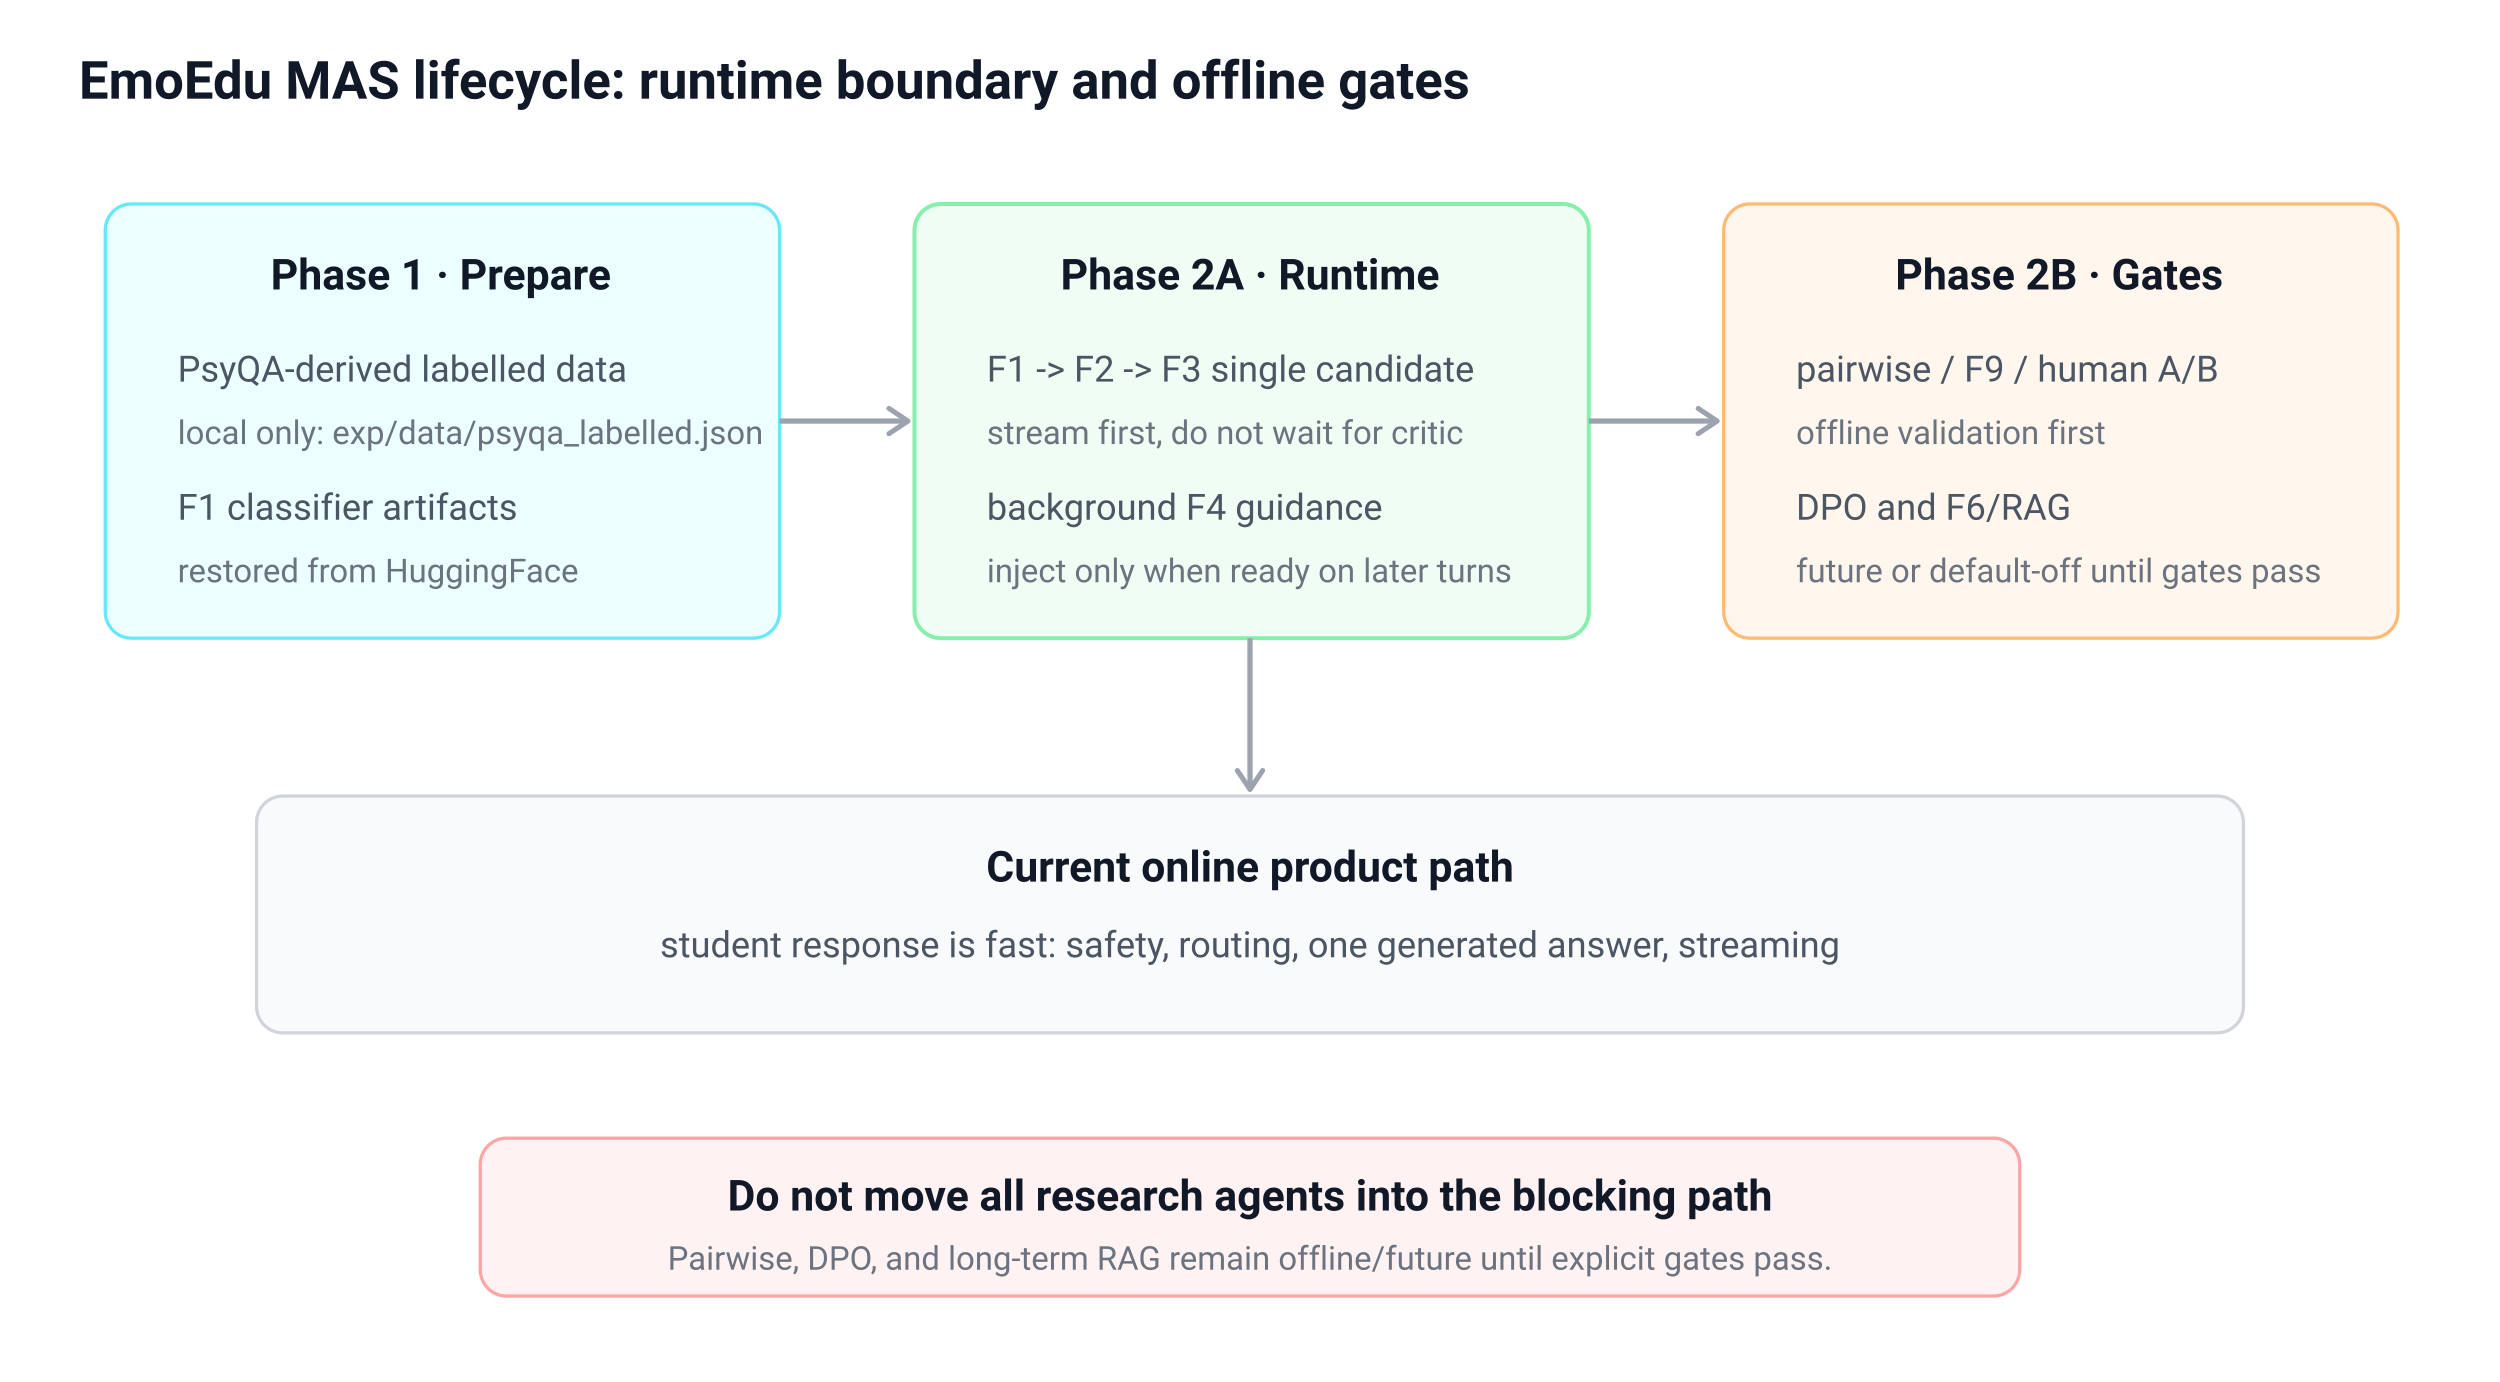
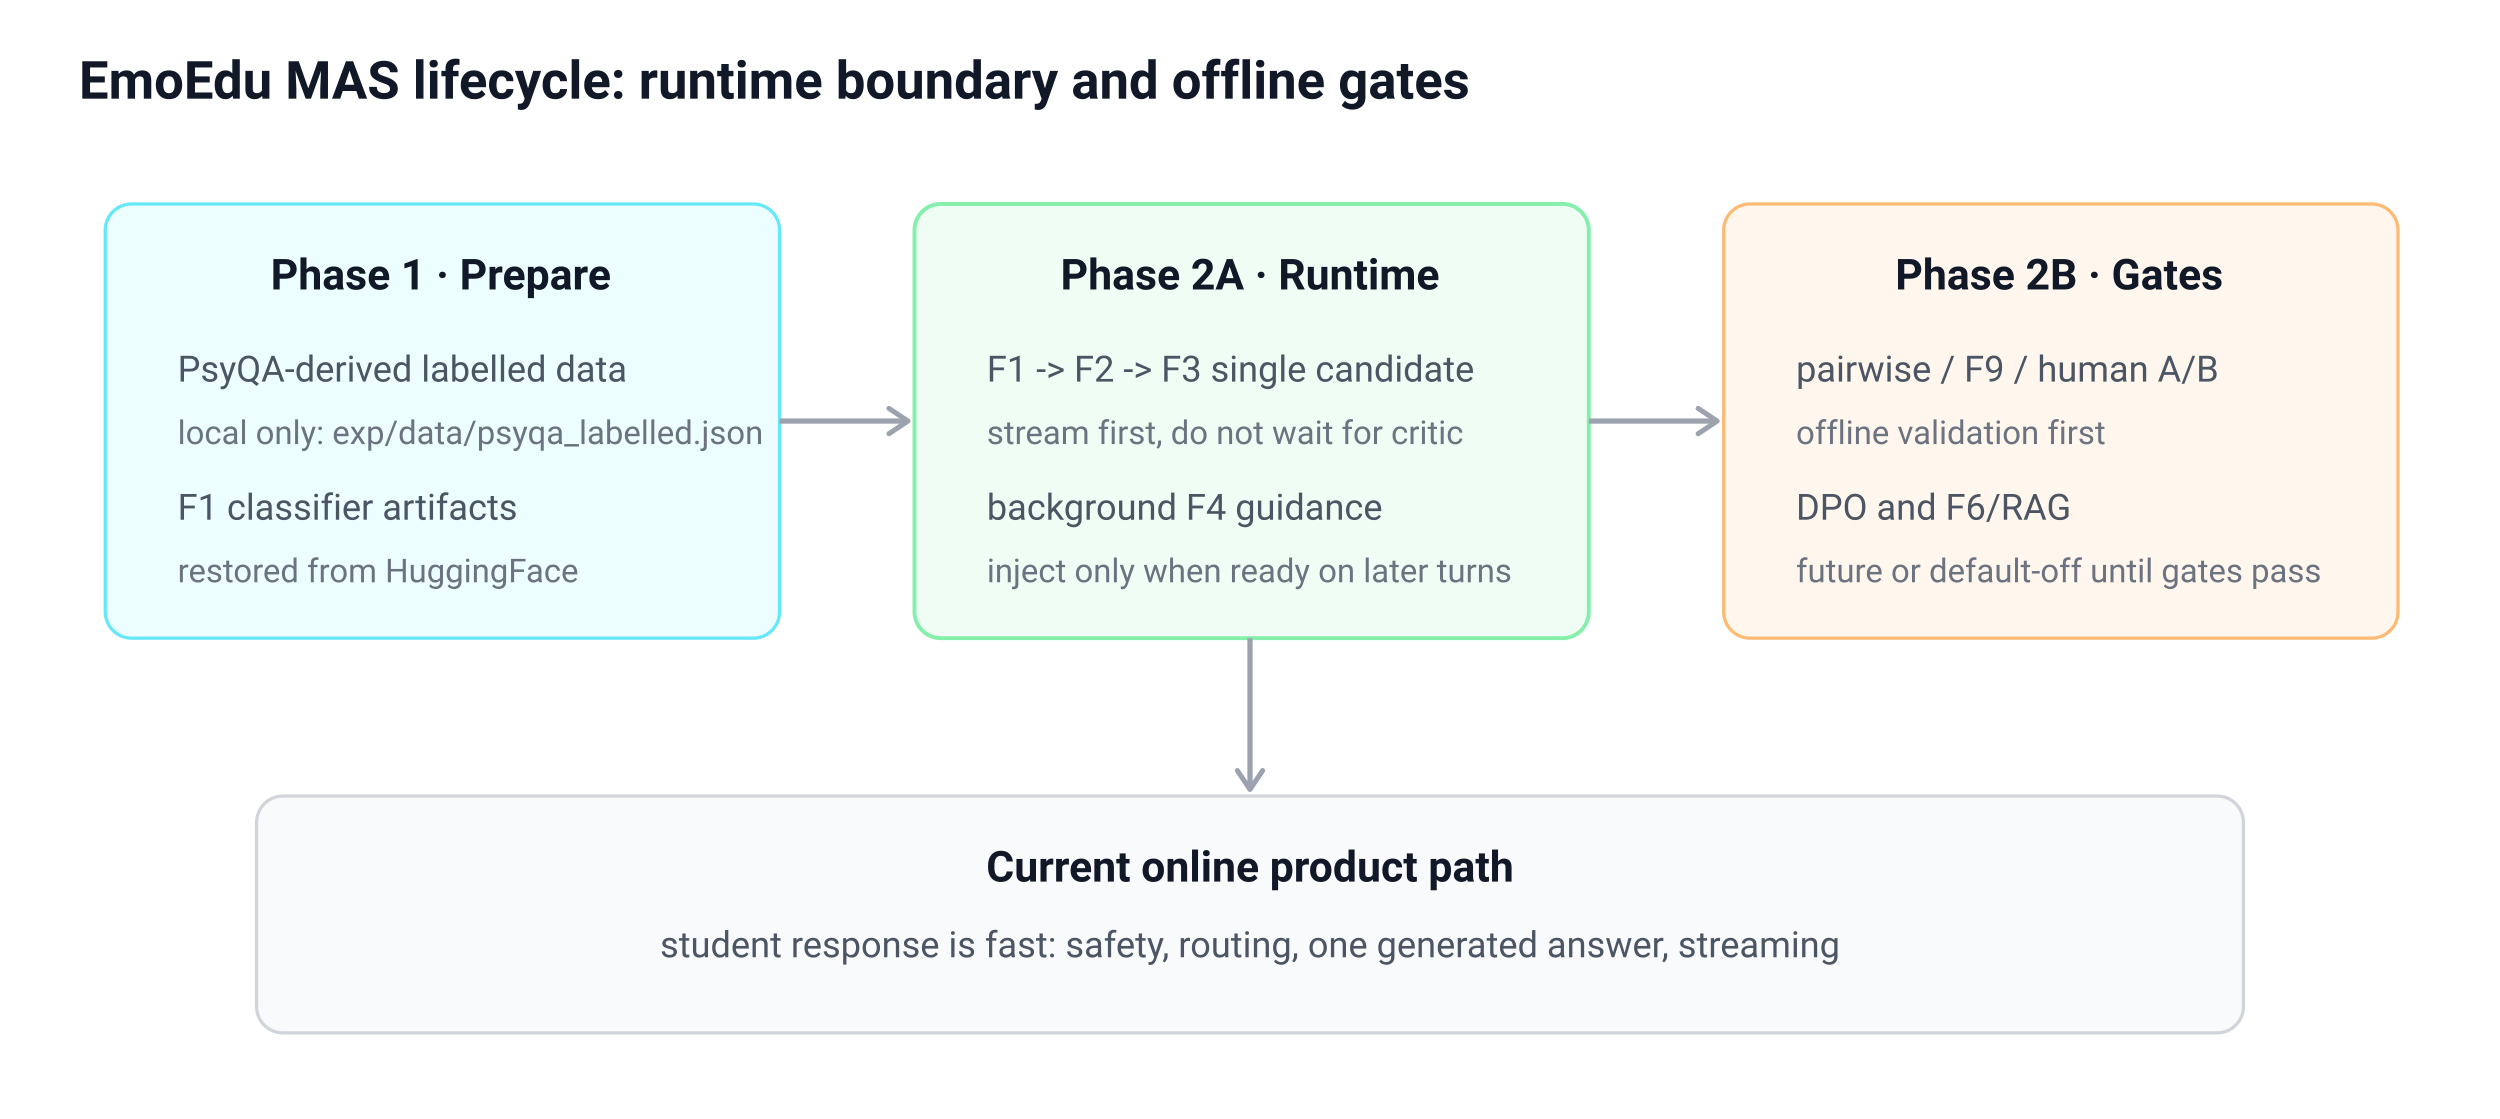
- <svg xmlns="http://www.w3.org/2000/svg" width="760" height="420" viewBox="0 0 760 420" font-family="-apple-system,BlinkMacSystemFont,'Segoe UI',Roboto,'PingFang SC','Microsoft YaHei',sans-serif">
+ <svg xmlns="http://www.w3.org/2000/svg" width="760" height="340" viewBox="0 0 760 340" font-family="-apple-system,BlinkMacSystemFont,'Segoe UI',Roboto,'PingFang SC','Microsoft YaHei',sans-serif">
  <style>
.title{font-size:16px;font-weight:700;fill:#111827}
.h{font-size:13px;font-weight:700;fill:#111827}
.t{font-size:11px;fill:#4b5563}
.small{font-size:10px;fill:#6b7280}
.box{fill:#f9fafb;stroke:#d1d5db;stroke-width:1}
.setup{fill:#ecfeff;stroke:#67e8f9;stroke-width:1}
.runtime{fill:#f0fdf4;stroke:#86efac;stroke-width:1.2}
.future{fill:#fff7ed;stroke:#fdba74;stroke-width:1}
- .note{fill:#fef2f2;stroke:#fca5a5;stroke-width:1}
.arr{stroke:#9ca3af;stroke-width:1.6;fill:none}
</style>
  <defs>
    <marker id="arrow" viewBox="0 0 10 10" refX="8" refY="5" markerWidth="6" markerHeight="6" orient="auto-start-reverse">
      <path d="M2 1L8 5L2 9" fill="none" stroke="#9ca3af" stroke-width="1.6" stroke-linecap="round" stroke-linejoin="round" />
    </marker>
  </defs>
  <text class="title" x="24" y="30">EmoEdu MAS lifecycle: runtime boundary and offline gates</text>
  <rect class="setup" x="32" y="62" width="205" height="132" rx="8" />
  <text class="h" x="134" y="88" text-anchor="middle">Phase 1 · Prepare</text>
  <text class="t" x="54" y="116">PsyQA-derived labelled data</text>
  <text class="small" x="54" y="135">local only: exp/data/psyqa_labelled.json</text>
  <text class="t" x="54" y="158">F1 classifier artifacts</text>
  <text class="small" x="54" y="177">restored from HuggingFace</text>
  <rect class="runtime" x="278" y="62" width="205" height="132" rx="8" />
  <text class="h" x="380" y="88" text-anchor="middle">Phase 2A · Runtime</text>
  <text class="t" x="300" y="116">F1 -&gt; F2 -&gt; F3 single candidate</text>
  <text class="small" x="300" y="135">stream first, do not wait for critic</text>
  <text class="t" x="300" y="158">background F4 guidance</text>
  <text class="small" x="300" y="177">inject only when ready on later turns</text>
  <rect class="future" x="524" y="62" width="205" height="132" rx="8" />
  <text class="h" x="626" y="88" text-anchor="middle">Phase 2B · Gates</text>
  <text class="t" x="546" y="116">pairwise / F9 / human A/B</text>
  <text class="small" x="546" y="135">offline validation first</text>
  <text class="t" x="546" y="158">DPO and F6/RAG</text>
  <text class="small" x="546" y="177">future or default-off until gates pass</text>
  <line class="arr" x1="237" y1="128" x2="276" y2="128" marker-end="url(#arrow)" />
  <line class="arr" x1="483" y1="128" x2="522" y2="128" marker-end="url(#arrow)" />
  <rect class="box" x="78" y="242" width="604" height="72" rx="8" />
  <text class="h" x="380" y="268" text-anchor="middle">Current online product path</text>
  <text class="t" x="380" y="291" text-anchor="middle">student response is fast: safety, routing, one generated answer, streaming</text>
  <path class="arr" d="M380 194 L380 240" marker-end="url(#arrow)" />
-   <rect class="note" x="146" y="346" width="468" height="48" rx="8" />
-   <text class="h" x="380" y="368" text-anchor="middle">Do not move all research agents into the blocking path</text>
-   <text class="small" x="380" y="386" text-anchor="middle">Pairwise, DPO, and long-term RAG remain offline/future until explicit gates pass.</text>
</svg>
